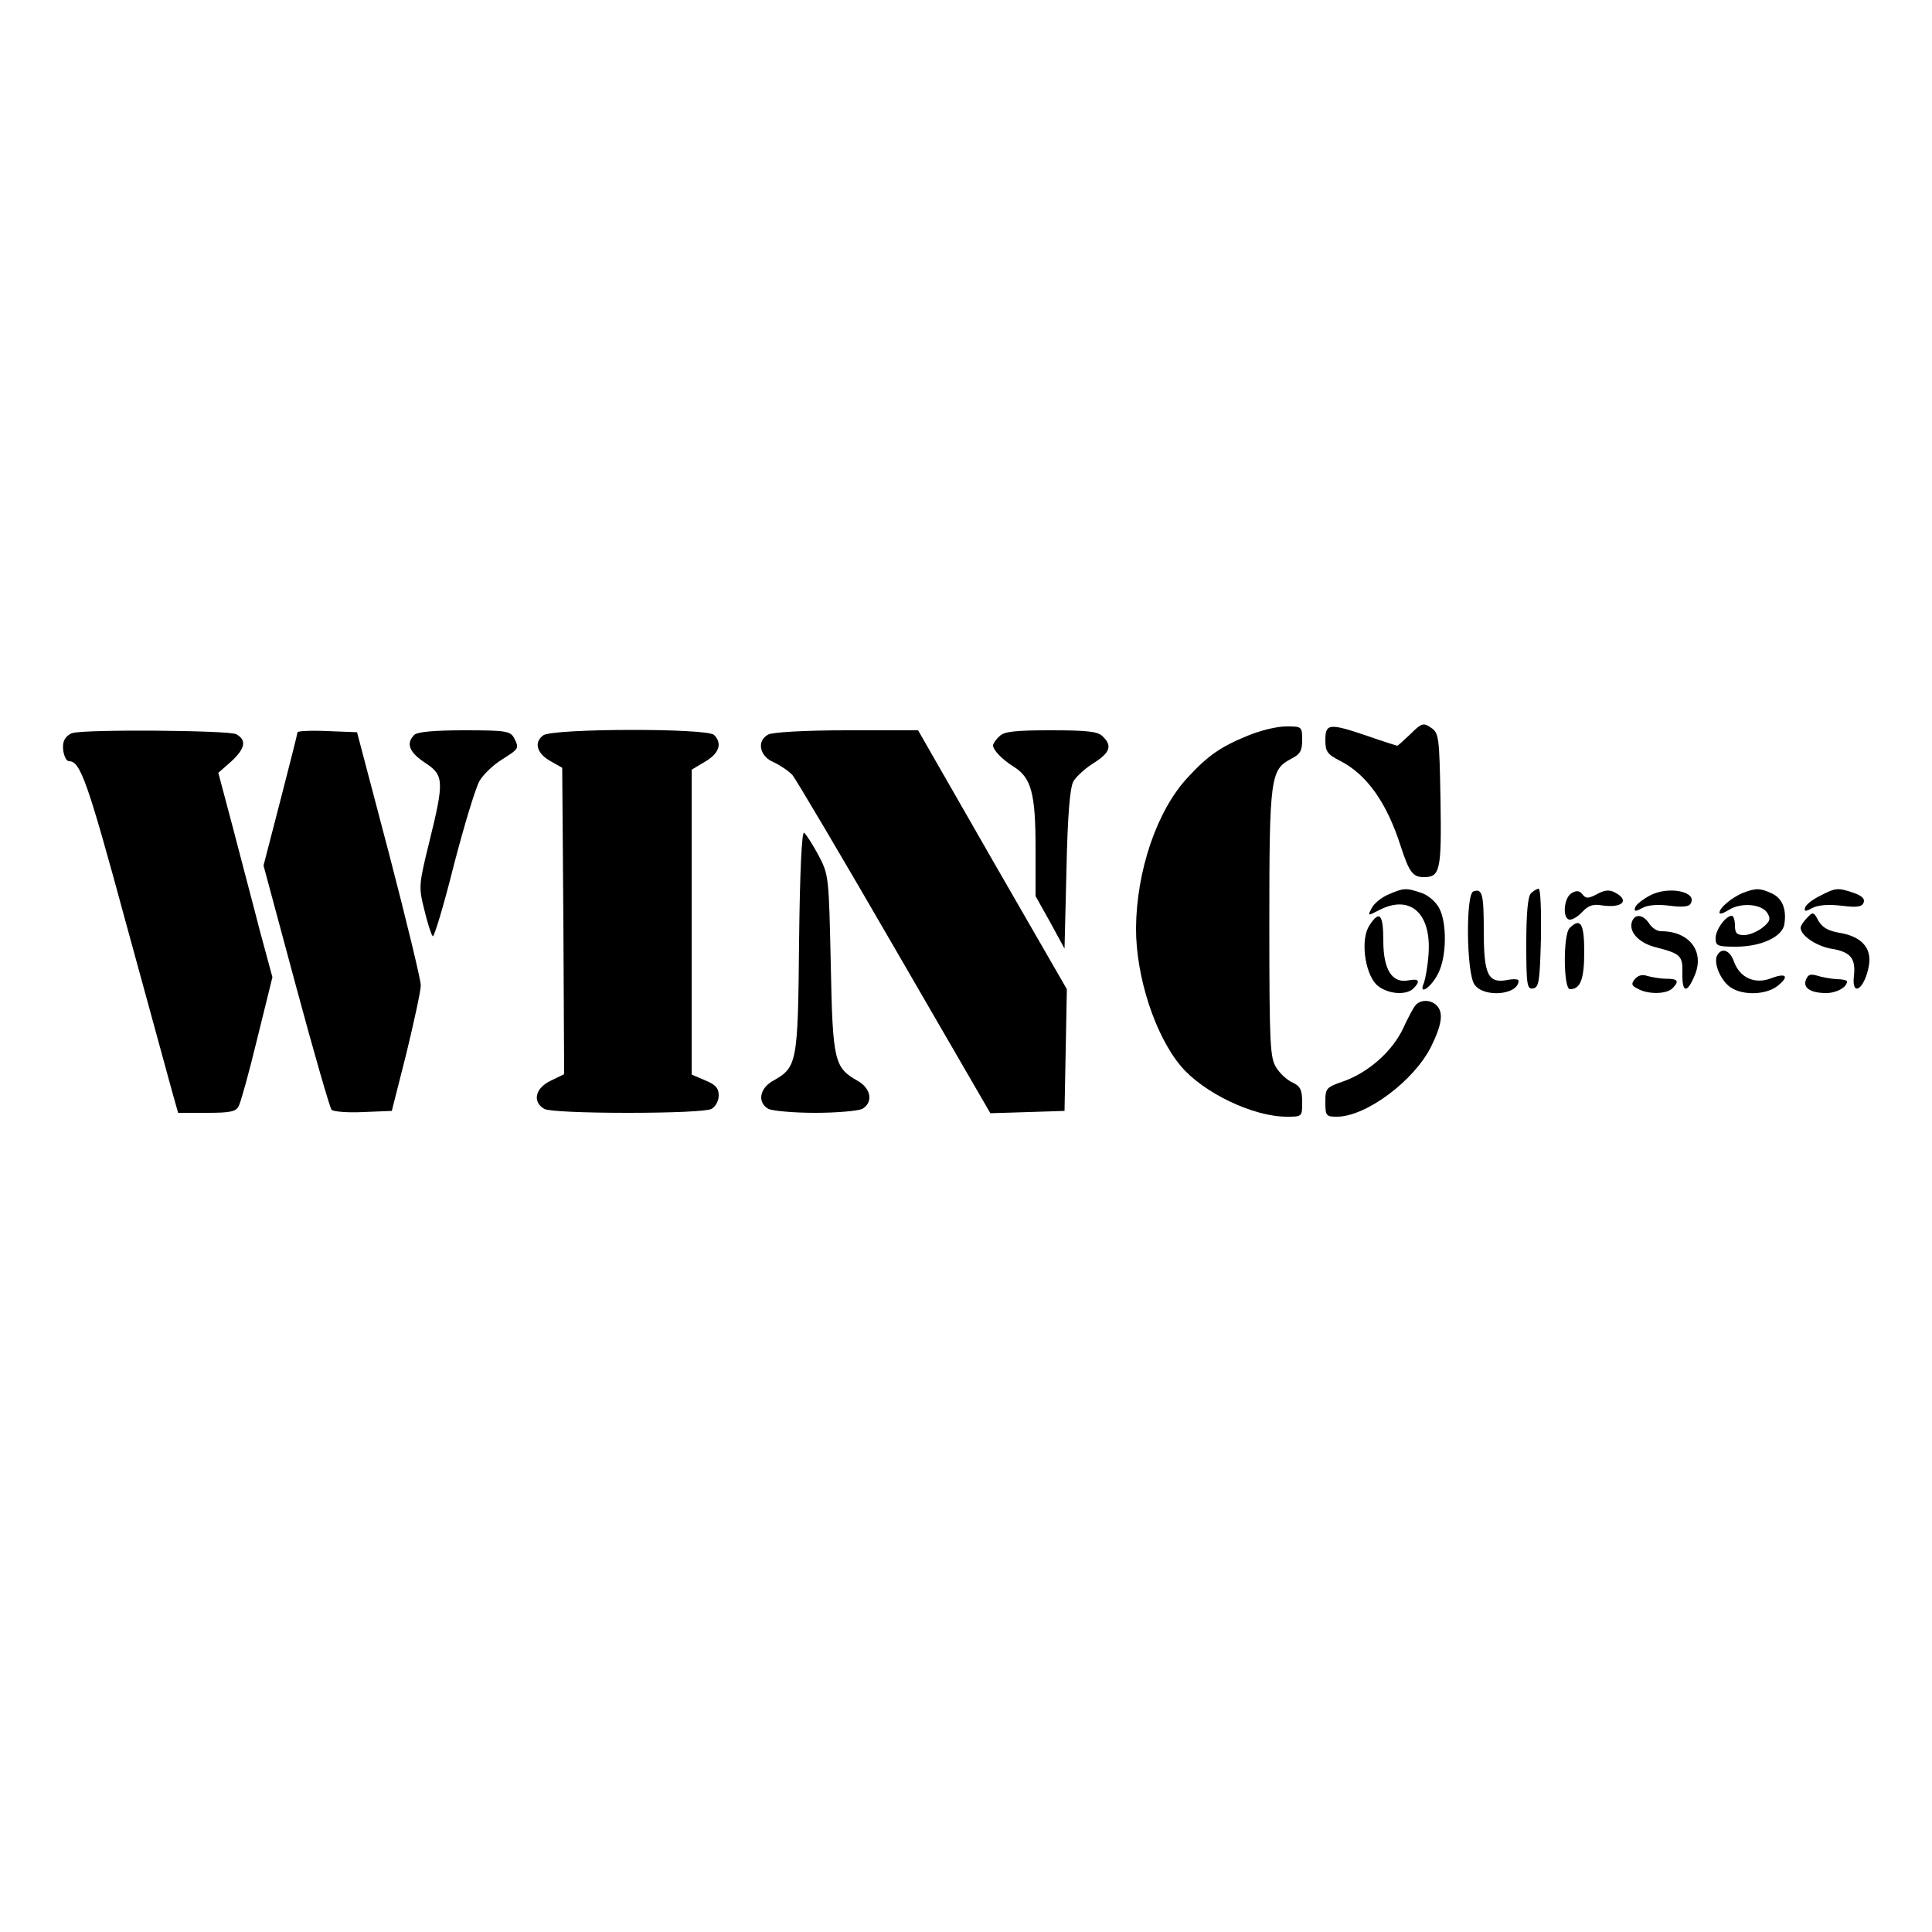
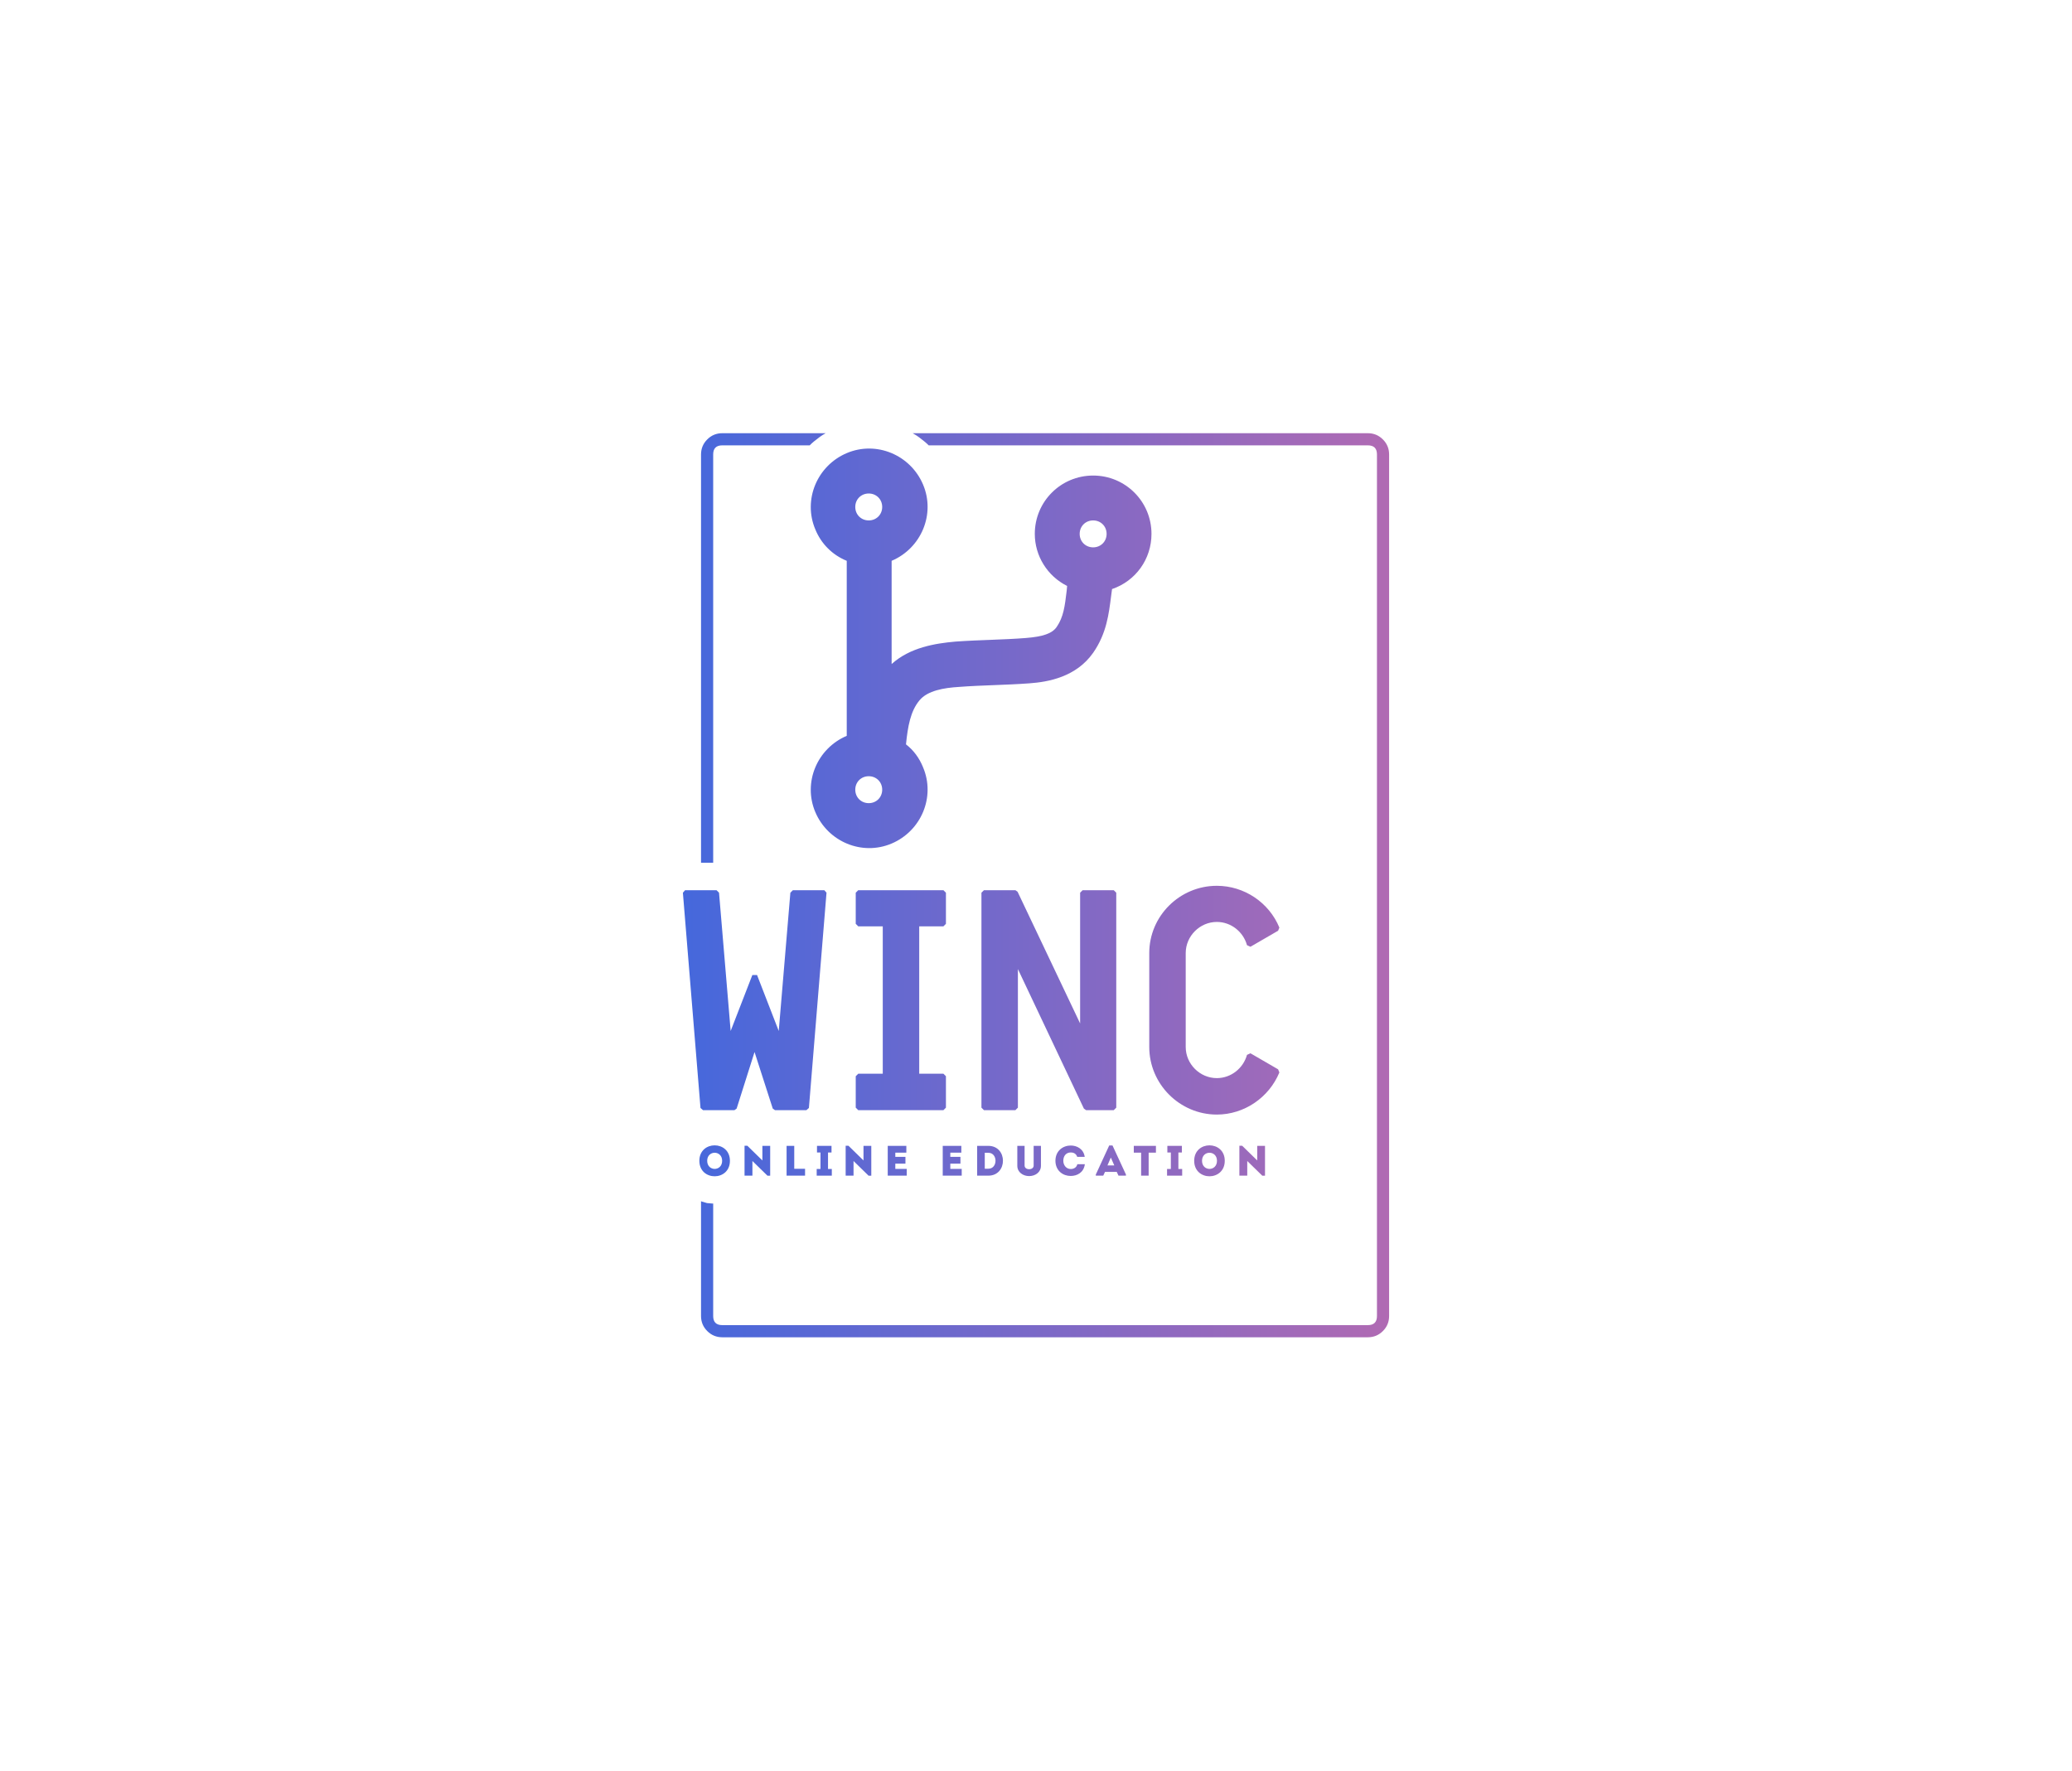
- <svg xmlns="http://www.w3.org/2000/svg" version="1.0" width="500pt" height="500pt" viewBox="0 0 500 500" preserveAspectRatio="xMidYMid meet">
-   <g transform="translate(0,500) scale(0.1,-0.1)" fill="#000000" stroke="none">
-     <path d="M3651 3101 c-18 -17 -33 -31 -35 -31 -1 0 -36 11 -76 25 -100 34 -110 33 -110 -10 0 -30 5 -37 38 -54 69 -35 121 -108 157 -221 22 -67 31 -80 60 -80 42 0 46 17 43 200 -3 164 -4 173 -25 187 -19 13 -24 12 -52 -16z" />
-     <path d="M3229 3096 c-69 -28 -104 -52 -156 -109 -79 -85 -132 -241 -133 -390 0 -125 49 -276 116 -356 58 -69 187 -131 274 -131 40 0 40 0 40 38 0 31 -5 41 -24 50 -14 6 -33 23 -43 39 -16 25 -18 57 -18 373 0 377 3 398 56 426 24 12 29 21 29 49 0 35 -1 35 -42 35 -24 0 -68 -11 -99 -24z" />
-     <path d="M188 3103 c-9 -2 -20 -12 -23 -22 -6 -20 3 -51 14 -51 29 0 48 -54 146 -415 59 -214 113 -414 121 -442 l15 -53 74 0 c61 0 76 3 83 18 5 9 27 88 48 175 l39 158 -33 122 c-17 67 -49 186 -69 264 l-38 143 33 29 c37 34 41 56 13 71 -19 10 -387 13 -423 3z" />
-     <path d="M770 3105 c0 -3 -20 -82 -44 -175 l-44 -170 84 -312 c46 -171 88 -316 92 -320 5 -5 42 -8 82 -6 l74 3 38 150 c20 83 37 161 37 175 0 14 -37 167 -82 340 l-83 315 -77 3 c-42 2 -77 0 -77 -3z" />
-     <path d="M1072 3098 c-22 -22 -13 -45 28 -72 49 -32 50 -47 11 -205 -27 -110 -28 -116 -13 -175 8 -34 18 -65 22 -69 3 -4 28 78 54 182 27 104 57 203 67 220 10 17 36 42 59 56 44 28 44 28 30 56 -10 17 -22 19 -128 19 -79 0 -122 -4 -130 -12z" />
-     <path d="M1406 3097 c-25 -18 -17 -47 19 -67 l30 -17 3 -396 2 -397 -35 -17 c-40 -19 -48 -55 -16 -73 12 -6 100 -10 216 -10 116 0 204 4 216 10 11 6 19 21 19 35 0 19 -8 28 -35 39 l-35 15 0 395 0 394 35 21 c36 21 45 47 23 69 -18 18 -418 17 -442 -1z" />
-     <path d="M1988 3099 c-31 -17 -22 -57 15 -72 17 -8 39 -23 48 -33 9 -11 128 -212 264 -447 l248 -428 96 3 96 3 3 157 3 158 -193 335 -192 335 -186 0 c-107 0 -192 -5 -202 -11z" />
-     <path d="M2586 3094 c-9 -8 -16 -19 -16 -23 0 -12 23 -36 53 -55 46 -28 57 -70 57 -210 l0 -125 38 -68 37 -68 5 205 c3 141 9 212 18 228 7 12 31 34 52 47 43 27 49 45 24 69 -12 13 -40 16 -134 16 -94 0 -122 -3 -134 -16z" />
-     <path d="M2068 2562 c-3 -317 -5 -324 -69 -360 -34 -20 -39 -56 -10 -72 11 -5 65 -10 121 -10 56 0 110 5 121 10 29 16 24 52 -10 72 -62 35 -66 49 -71 303 -5 227 -5 231 -32 282 -15 28 -32 54 -37 58 -6 3 -11 -101 -13 -283z" />
-     <path d="M3593 2685 c-17 -7 -37 -23 -43 -35 -11 -21 -11 -21 20 -5 80 41 135 -9 127 -115 -2 -30 -8 -63 -12 -74 -15 -34 19 -12 37 25 22 42 23 130 3 168 -8 16 -28 34 -46 40 -40 14 -47 13 -86 -4z" />
-     <path d="M3813 2693 c-20 -7 -18 -212 3 -241 24 -35 114 -27 114 10 0 4 -13 5 -28 2 -51 -10 -62 13 -62 126 0 98 -4 111 -27 103z" />
-     <path d="M3962 2688 c-8 -8 -12 -52 -12 -131 0 -107 2 -118 18 -115 15 3 17 19 20 131 1 70 -1 127 -6 127 -4 0 -13 -5 -20 -12z" />
-     <path d="M4068 2689 c-22 -12 -25 -69 -5 -69 8 0 22 9 33 21 14 15 27 20 49 16 53 -8 74 12 35 33 -15 8 -27 7 -47 -4 -23 -12 -29 -12 -38 0 -7 9 -15 10 -27 3z" />
-     <path d="M4271 2683 c-19 -10 -37 -24 -39 -31 -4 -11 0 -12 18 -2 14 8 41 10 71 6 30 -4 50 -3 54 5 20 31 -56 47 -104 22z" />
-     <path d="M4510 2689 c-28 -12 -60 -38 -60 -51 0 -5 11 -1 24 7 31 20 85 16 100 -8 9 -15 7 -22 -13 -38 -13 -10 -34 -19 -47 -19 -19 0 -24 5 -24 25 0 14 -4 25 -8 25 -16 0 -42 -36 -42 -58 0 -20 5 -22 53 -22 65 0 121 26 125 59 6 39 -6 67 -33 79 -30 14 -41 14 -75 1z" />
-     <path d="M4711 2682 c-19 -9 -37 -23 -39 -30 -4 -11 0 -12 18 -2 15 8 42 10 76 6 40 -5 53 -3 57 8 4 10 -5 18 -25 25 -41 14 -47 14 -87 -7z" />
-     <path d="M4677 2625 c-9 -9 -17 -21 -17 -26 0 -20 40 -47 78 -54 51 -8 65 -25 60 -70 -7 -59 29 -34 39 28 7 45 -21 74 -77 83 -29 5 -44 14 -54 31 -12 23 -14 24 -29 8z" />
-     <path d="M3544 2605 c-23 -35 -13 -119 17 -152 25 -25 77 -31 97 -11 19 19 14 26 -12 21 -43 -9 -66 27 -66 102 0 70 -10 80 -36 40z" />
-     <path d="M4224 2616 c-10 -26 15 -55 59 -67 67 -17 72 -22 71 -68 -1 -51 12 -53 32 -5 26 62 -14 114 -87 114 -11 0 -24 9 -31 20 -15 23 -36 26 -44 6z" />
-     <path d="M4062 2598 c-17 -17 -16 -158 1 -158 27 0 37 25 37 97 0 74 -10 89 -38 61z" />
-     <path d="M4445 2529 c-11 -16 3 -57 27 -79 29 -27 97 -27 129 -1 31 25 21 34 -18 19 -42 -16 -80 2 -95 42 -10 30 -31 39 -43 19z" />
-     <path d="M4231 2466 c-10 -12 -9 -17 8 -25 26 -15 74 -14 89 1 19 19 14 25 -15 25 -16 0 -37 4 -49 7 -13 5 -25 2 -33 -8z" />
-     <path d="M4674 2465 c-9 -21 11 -35 52 -35 27 0 54 15 54 30 0 3 -12 6 -27 6 -16 1 -38 5 -50 9 -17 5 -24 3 -29 -10z" />
-     <path d="M3663 2398 c-6 -7 -20 -34 -32 -60 -28 -59 -89 -113 -153 -136 -46 -16 -48 -18 -48 -54 0 -36 2 -38 30 -38 75 0 200 93 244 182 28 57 32 88 14 106 -16 16 -43 15 -55 0z" />
+ <svg xmlns="http://www.w3.org/2000/svg" contrastcolor="151f42" template="Contrast" presentation="2.5" layouttype="undefined" specialfontid="undefined" id1="505" id2="072" companyname="WINC" companytagline="Online education" version="1.1" viewBox="0 0 550 470" style="height: 597px;">
+   <defs>
+     <linearGradient x1="181.269" y1="235" x2="368.731" y2="235" gradientUnits="userSpaceOnUse" id="color-1994249014">
+       <stop offset="0" stop-color="#4568dc" />
+       <stop offset="1" stop-color="#b06ab3" />
+     </linearGradient>
+   </defs>
+   <g fill="url(#color-1994249014)" fill-rule="none" stroke="none" stroke-width="1" stroke-linecap="butt" stroke-linejoin="miter" stroke-miterlimit="10" stroke-dasharray="" stroke-dashoffset="0" font-family="none" font-weight="none" font-size="none" text-anchor="none" style="mix-blend-mode: normal">
+     <g data-paper-data="{&quot;isGlobalGroup&quot;:true,&quot;bounds&quot;:{&quot;x&quot;:181.26948350699672,&quot;y&quot;:115,&quot;width&quot;:187.46103298600656,&quot;height&quot;:240}}">
+       <g data-paper-data="{&quot;isSecondaryText&quot;:true}" fill-rule="nonzero" id="element-id-33810">
+         <path d="M193.755,308.152c0,-5.47 -8.114,-5.47 -8.114,0c0,5.481 8.114,5.481 8.114,0zM187.721,308.152c0,-2.848 3.967,-2.848 3.967,0c0,2.871 -3.967,2.871 -3.967,0z" data-paper-data="{&quot;glyphName&quot;:&quot;O&quot;,&quot;glyphIndex&quot;:0,&quot;firstGlyphOfWord&quot;:true,&quot;word&quot;:1}" id="element-id-6766" />
+         <path d="M203.716,312.107h0.723v-7.922c-0.689,0 -1.379,0 -2.068,0v3.876l-4.001,-3.91h-0.735v7.945c0.689,0 1.39,0 2.091,0v-3.888z" data-paper-data="{&quot;glyphName&quot;:&quot;N&quot;,&quot;glyphIndex&quot;:1,&quot;word&quot;:1}" id="element-id-12433" />
+         <path d="M210.828,304.185c-0.689,0 -1.356,0 -2.034,0v7.911c1.605,0 3.277,0 4.905,0c0,-0.678 0,-1.141 0,-1.819h-2.871c0,-3.368 0,-2 0,-6.091z" data-paper-data="{&quot;glyphName&quot;:&quot;L&quot;,&quot;glyphIndex&quot;:2,&quot;word&quot;:1}" id="element-id-18909" />
+         <path d="M219.794,310.322v-4.374h0.927v-1.763h-3.854v1.763h0.927v4.374h-1.006v1.774h4.012v-1.774z" data-paper-data="{&quot;glyphName&quot;:&quot;I&quot;,&quot;glyphIndex&quot;:3,&quot;word&quot;:1}" id="element-id-4481" />
+         <path d="M230.556,312.107h0.723v-7.922c-0.689,0 -1.379,0 -2.068,0v3.876l-4.001,-3.91h-0.735v7.945c0.689,0 1.39,0 2.091,0v-3.888z" data-paper-data="{&quot;glyphName&quot;:&quot;N&quot;,&quot;glyphIndex&quot;:4,&quot;word&quot;:1}" id="element-id-40544" />
+         <path d="M240.584,304.185c-1.853,0 -3.108,0 -4.939,0c0,2.622 0,5.266 0,7.911c1.831,0 3.187,0 5.04,0c0,-0.599 0,-1.209 0,-1.797c-1.187,0 -1.865,0 -3.029,0c0,-0.475 0,-0.927 0,-1.39h2.69c0,-0.599 0,-1.198 0,-1.797h-2.69v-1.119c1.164,0 1.752,0 2.927,0c0,-0.61 0,-1.221 0,-1.808z" data-paper-data="{&quot;glyphName&quot;:&quot;E&quot;,&quot;glyphIndex&quot;:5,&quot;lastGlyphOfWord&quot;:true,&quot;word&quot;:1}" id="element-id-31026" />
+         <path d="M255.182,304.185c-1.853,0 -3.108,0 -4.939,0c0,2.622 0,5.266 0,7.911c1.831,0 3.187,0 5.04,0c0,-0.599 0,-1.209 0,-1.797c-1.187,0 -1.865,0 -3.029,0c0,-0.475 0,-0.927 0,-1.39h2.69c0,-0.599 0,-1.198 0,-1.797h-2.69v-1.119c1.164,0 1.752,0 2.927,0c0,-0.61 0,-1.221 0,-1.808z" data-paper-data="{&quot;glyphName&quot;:&quot;E&quot;,&quot;glyphIndex&quot;:6,&quot;firstGlyphOfWord&quot;:true,&quot;word&quot;:2}" id="element-id-4575" />
+         <path d="M262.362,304.185h-2.984v7.911h2.984c5.153,-0.023 5.153,-7.888 0,-7.911zM261.401,306.027h0.961c2.52,0 2.52,4.227 0,4.227h-0.961z" data-paper-data="{&quot;glyphName&quot;:&quot;D&quot;,&quot;glyphIndex&quot;:7,&quot;word&quot;:2}" id="element-id-30075" />
+         <path d="M273.181,310.39c-0.588,0 -1.209,-0.316 -1.209,-0.961v-5.244c-0.633,0 -1.3,0 -1.933,0v5.278c0,1.74 1.526,2.746 3.142,2.746c1.627,0 3.13,-1.006 3.13,-2.746v-5.278c-0.633,0 -1.288,0 -1.933,0v5.244c0,0.644 -0.61,0.961 -1.198,0.961z" data-paper-data="{&quot;glyphName&quot;:&quot;U&quot;,&quot;glyphIndex&quot;:8,&quot;word&quot;:2}" id="element-id-48445" />
+         <path d="M280.157,308.141c0.011,2.69 2.046,4.046 4.057,4.035c1.684,0 3.458,-0.881 3.752,-3.119c-0.689,0 -1.311,0 -1.989,0c-0.215,0.848 -0.904,1.277 -1.763,1.277c-1.198,-0.011 -1.966,-1.028 -1.966,-2.192c0,-1.311 0.78,-2.204 1.966,-2.204c0.848,0 1.447,0.362 1.729,1.164c0.689,0 1.3,0 1.989,0c-0.305,-2.113 -2.079,-3.006 -3.718,-3.006c-2.012,0 -4.046,1.356 -4.057,4.046z" data-paper-data="{&quot;glyphName&quot;:&quot;C&quot;,&quot;glyphIndex&quot;:9,&quot;word&quot;:2}" id="element-id-16968" />
+         <path d="M296.898,312.096h1.978v-0.294l-3.571,-7.719h-0.87l-3.56,7.719v0.294h1.978l0.463,-0.995h3.119zM295.779,309.372h-1.808l0.893,-2.079z" data-paper-data="{&quot;glyphName&quot;:&quot;A&quot;,&quot;glyphIndex&quot;:10,&quot;word&quot;:2}" id="element-id-97602" />
+         <path d="M302.903,305.993v6.103c0.667,0 1.334,0 2,0v-6.103h1.933c0,-0.61 0,-1.209 0,-1.808h-5.877c0,0.599 0,1.198 0,1.808z" data-paper-data="{&quot;glyphName&quot;:&quot;T&quot;,&quot;glyphIndex&quot;:11,&quot;word&quot;:2}" id="element-id-57267" />
+         <path d="M312.795,310.322v-4.374h0.927v-1.763h-3.854v1.763h0.927v4.374h-1.006v1.774h4.012v-1.774z" data-paper-data="{&quot;glyphName&quot;:&quot;I&quot;,&quot;glyphIndex&quot;:12,&quot;word&quot;:2}" id="element-id-79405" />
+         <path d="M325.106,308.152c0,-5.47 -8.114,-5.47 -8.114,0c0,5.481 8.114,5.481 8.114,0zM319.071,308.152c0,-2.848 3.967,-2.848 3.967,0c0,2.871 -3.967,2.871 -3.967,0z" data-paper-data="{&quot;glyphName&quot;:&quot;O&quot;,&quot;glyphIndex&quot;:13,&quot;word&quot;:2}" id="element-id-71653" />
+         <path d="M335.066,312.107h0.723v-7.922c-0.689,0 -1.379,0 -2.068,0v3.876l-4.001,-3.91h-0.735v7.945c0.689,0 1.39,0 2.091,0v-3.888z" data-paper-data="{&quot;glyphName&quot;:&quot;N&quot;,&quot;glyphIndex&quot;:14,&quot;lastGlyphOfWord&quot;:true,&quot;word&quot;:2}" id="element-id-90443" />
+       </g>
+       <g data-paper-data="{&quot;isPrimaryText&quot;:true}" fill-rule="nonzero" id="element-id-15860">
+         <path d="M200.289,279.278l4.838,15.016l0.584,0.417h8.342l0.667,-0.584l4.672,-57.143l-0.584,-0.667h-8.342l-0.667,0.667l-3.087,36.705l-5.756,-14.849h-1.251l-5.756,14.849l-3.087,-36.705l-0.667,-0.667h-8.342l-0.584,0.667l4.672,57.143l0.667,0.584h8.342l0.584,-0.417z" data-paper-data="{&quot;glyphName&quot;:&quot;W&quot;,&quot;glyphIndex&quot;:0,&quot;firstGlyphOfWord&quot;:true,&quot;word&quot;:1}" id="element-id-23922" />
+         <path d="M250.425,245.91l0.667,-0.667v-8.259l-0.667,-0.667h-22.607l-0.667,0.667v8.259l0.667,0.667h6.507v39.124h-6.507l-0.667,0.667v8.342l0.667,0.667h22.607l0.667,-0.667v-8.342l-0.667,-0.667h-6.423v-39.124z" data-paper-data="{&quot;glyphName&quot;:&quot;I&quot;,&quot;glyphIndex&quot;:1,&quot;word&quot;:1}" id="element-id-10218" />
+         <path d="M270.112,236.734l-0.584,-0.417h-8.342l-0.667,0.667v57.059l0.667,0.667h8.342l0.667,-0.667v-36.788l17.518,37.038l0.584,0.417h7.341l0.667,-0.667v-57.059l-0.667,-0.667h-8.259l-0.667,0.667v34.703z" data-paper-data="{&quot;glyphName&quot;:&quot;N&quot;,&quot;glyphIndex&quot;:2,&quot;word&quot;:1}" id="element-id-97349" />
+         <path d="M323,244.742c3.754,0 7.007,2.586 8.008,6.173l0.918,0.417l7.341,-4.254l0.334,-0.834c-2.753,-6.674 -9.343,-11.095 -16.601,-11.095c-9.844,0 -17.935,8.008 -17.935,17.852v24.943c0,9.844 8.092,17.935 17.935,17.935c7.258,0 13.848,-4.505 16.601,-11.178l-0.334,-0.834l-7.341,-4.254l-0.918,0.417c-1.001,3.587 -4.254,6.173 -8.008,6.173c-4.505,0 -8.259,-3.754 -8.259,-8.259v-24.943c0,-4.505 3.754,-8.259 8.259,-8.259z" data-paper-data="{&quot;glyphName&quot;:&quot;C&quot;,&quot;glyphIndex&quot;:3,&quot;lastGlyphOfWord&quot;:true,&quot;word&quot;:1}" id="element-id-47792" />
+       </g>
+       <g data-paper-data="{&quot;fillRule&quot;:&quot;evenodd&quot;,&quot;fillRuleOriginal&quot;:&quot;evenodd&quot;,&quot;isIcon&quot;:true,&quot;iconStyle&quot;:&quot;standalone&quot;,&quot;selectedEffects&quot;:{&quot;container&quot;:&quot;&quot;,&quot;transformation&quot;:&quot;&quot;,&quot;pattern&quot;:&quot;&quot;},&quot;bounds&quot;:{&quot;x&quot;:215.21438023804888,&quot;y&quot;:119.07465915379582,&quot;width&quot;:90.44103640788137,&quot;height&quot;:106.06635129368927},&quot;iconType&quot;:&quot;icon&quot;,&quot;rawIconId&quot;:&quot;1154243&quot;,&quot;combineTerms&quot;:&quot;programming&quot;,&quot;suitableAsStandaloneIcon&quot;:true}" fill-rule="evenodd" id="element-id-8235">
+         <path d="M290.168,126.242c8.578,0 15.487,6.91 15.487,15.487c0,6.671 -4.17,12.509 -10.484,14.653v0.119c-0.119,0.596 -0.119,1.191 -0.238,1.787c-0.596,4.646 -1.191,9.888 -4.765,15.011c-4.527,6.433 -11.913,7.744 -16.917,8.101c-3.217,0.238 -6.314,0.357 -9.412,0.477c-3.097,0.119 -6.195,0.238 -9.292,0.477c-3.931,0.238 -8.339,0.953 -10.484,3.574c-2.383,2.859 -3.097,6.91 -3.574,11.675c2.025,1.549 3.574,3.693 4.527,6.076c3.336,7.863 -0.477,16.917 -8.339,20.253c-7.863,3.336 -16.917,-0.477 -20.253,-8.339c-3.336,-7.863 0.477,-16.917 8.339,-20.253v-46.462c-3.812,-1.549 -6.791,-4.527 -8.339,-8.339c-3.336,-7.863 0.477,-16.917 8.339,-20.253c7.863,-3.336 16.917,0.477 20.253,8.339c3.336,7.863 -0.477,16.917 -8.339,20.253v27.401c4.884,-4.408 11.556,-5.48 16.917,-5.957c3.217,-0.238 6.671,-0.357 9.65,-0.477c2.978,-0.119 6.076,-0.238 9.054,-0.477c4.527,-0.357 7.029,-1.191 8.22,-2.978c1.787,-2.621 2.144,-5.48 2.621,-9.531c0,-0.357 0.119,-0.834 0.119,-1.31c-5.242,-2.621 -8.578,-7.982 -8.578,-13.819c0,-8.578 6.91,-15.487 15.487,-15.487zM234.175,134.581c0,-2.025 -1.549,-3.574 -3.574,-3.574c-2.025,0 -3.574,1.549 -3.574,3.574c0,2.025 1.549,3.574 3.574,3.574c2.025,0 3.574,-1.549 3.574,-3.574zM293.742,141.729c0,-2.025 -1.549,-3.574 -3.574,-3.574c-2.025,0 -3.574,1.549 -3.574,3.574c0,2.025 1.549,3.574 3.574,3.574c2.025,0 3.574,-1.549 3.574,-3.574zM227.027,209.635c0,2.025 1.549,3.574 3.574,3.574c2.025,0 3.574,-1.549 3.574,-3.574c0,-2.025 -1.549,-3.574 -3.574,-3.574c-2.025,0 -3.574,1.549 -3.574,3.574z" data-paper-data="{&quot;isPathIcon&quot;:true}" id="element-id-2082" />
+       </g>
+       <path d="M186.084,349.362v-30.476l0.237,0.094l1.349,0.393l1.4,0.126l0.24,-0.002v29.865c0,1.608 0.804,2.412 2.412,2.412h171.371c1.608,0 2.412,-0.804 2.412,-2.412v-228.724c0,-1.608 -0.804,-2.412 -2.412,-2.412l-116.584,0l-0.327,-0.329l-0.671,-0.597l-1.518,-1.193l-0.737,-0.51l-0.989,-0.596h120.826c1.557,0 2.886,0.551 3.987,1.652c1.101,1.101 1.651,2.429 1.651,3.986v228.724c0,1.557 -0.55,2.885 -1.651,3.986c-1.101,1.101 -2.43,1.652 -3.987,1.652h-171.371c-1.557,0 -2.886,-0.551 -3.987,-1.652c-1.101,-1.101 -1.651,-2.429 -1.651,-3.986zM186.084,120.638c0,-1.557 0.55,-2.885 1.651,-3.986c1.101,-1.101 2.43,-1.652 3.987,-1.652h27.446l-0.813,0.481l-0.743,0.504l-1.528,1.181l-0.677,0.593l-0.47,0.466h-23.215c-1.608,0 -2.412,0.804 -2.412,2.412v108.391h-3.225z" data-paper-data="{&quot;isLogoContainer&quot;:true}" fill-rule="nonzero" id="element-id-54095" />
+     </g>
  </g>
+   <g class="watermark-group" style="opacity:0.04" />
+   <rect data-element-id="element-id-54095" stroke-width="2" fill="transparent" class="invisible-element-box individual-element" x="186" y="115" width="183" height="240" />
+   <rect data-element-id="element-id-15860" stroke-width="2" fill="transparent" class="invisible-element-box grouping-element" x="181" y="235" width="158" height="61" data-element-name="isPrimaryText" />
+   <rect data-element-id="element-id-8235" stroke-width="2" fill="transparent" class="invisible-element-box grouping-element" x="215" y="119" width="90" height="106" data-element-name="isIcon" />
+   <rect data-element-id="element-id-2082" stroke-width="2" fill="transparent" class="invisible-element-box individual-element" x="215" y="119" width="90" height="106" />
+   <rect data-element-id="element-id-23922" stroke-width="2" fill="transparent" class="invisible-element-box individual-element" x="181" y="236" width="38" height="58" />
+   <rect data-element-id="element-id-47792" stroke-width="2" fill="transparent" class="invisible-element-box individual-element" x="305" y="235" width="35" height="61" />
+   <rect data-element-id="element-id-97349" stroke-width="2" fill="transparent" class="invisible-element-box individual-element" x="261" y="236" width="36" height="58" />
+   <rect data-element-id="element-id-10218" stroke-width="2" fill="transparent" class="invisible-element-box individual-element" x="227" y="236" width="24" height="58" />
+   <rect data-element-id="element-id-33810" stroke-width="2" fill="transparent" class="invisible-element-box grouping-element" x="186" y="304" width="150" height="8" data-element-name="isSecondaryText" />
+   <rect data-element-id="element-id-6766" stroke-width="2" fill="transparent" class="invisible-element-box individual-element" x="186" y="304" width="8" height="8" />
+   <rect data-element-id="element-id-16968" stroke-width="2" fill="transparent" class="invisible-element-box individual-element" x="280" y="304" width="8" height="8" />
+   <rect data-element-id="element-id-97602" stroke-width="2" fill="transparent" class="invisible-element-box individual-element" x="291" y="304" width="8" height="8" />
+   <rect data-element-id="element-id-71653" stroke-width="2" fill="transparent" class="invisible-element-box individual-element" x="317" y="304" width="8" height="8" />
+   <rect data-element-id="element-id-12433" stroke-width="2" fill="transparent" class="invisible-element-box individual-element" x="198" y="304" width="7" height="8" />
+   <rect data-element-id="element-id-40544" stroke-width="2" fill="transparent" class="invisible-element-box individual-element" x="224" y="304" width="7" height="8" />
+   <rect data-element-id="element-id-30075" stroke-width="2" fill="transparent" class="invisible-element-box individual-element" x="259" y="304" width="7" height="8" />
+   <rect data-element-id="element-id-90443" stroke-width="2" fill="transparent" class="invisible-element-box individual-element" x="329" y="304" width="7" height="8" />
+   <rect data-element-id="element-id-48445" stroke-width="2" fill="transparent" class="invisible-element-box individual-element" x="270" y="304" width="6" height="8" />
+   <rect data-element-id="element-id-57267" stroke-width="2" fill="transparent" class="invisible-element-box individual-element" x="301" y="304" width="6" height="8" />
+   <rect data-element-id="element-id-18909" stroke-width="2" fill="transparent" class="invisible-element-box individual-element" x="209" y="304" width="5" height="8" />
+   <rect data-element-id="element-id-31026" stroke-width="2" fill="transparent" class="invisible-element-box individual-element" x="236" y="304" width="5" height="8" />
+   <rect data-element-id="element-id-4575" stroke-width="2" fill="transparent" class="invisible-element-box individual-element" x="250" y="304" width="5" height="8" />
+   <rect data-element-id="element-id-4481" stroke-width="2" fill="transparent" class="invisible-element-box individual-element" x="217" y="304" width="4" height="8" />
+   <rect data-element-id="element-id-79405" stroke-width="2" fill="transparent" class="invisible-element-box individual-element" x="310" y="304" width="4" height="8" />
</svg>
